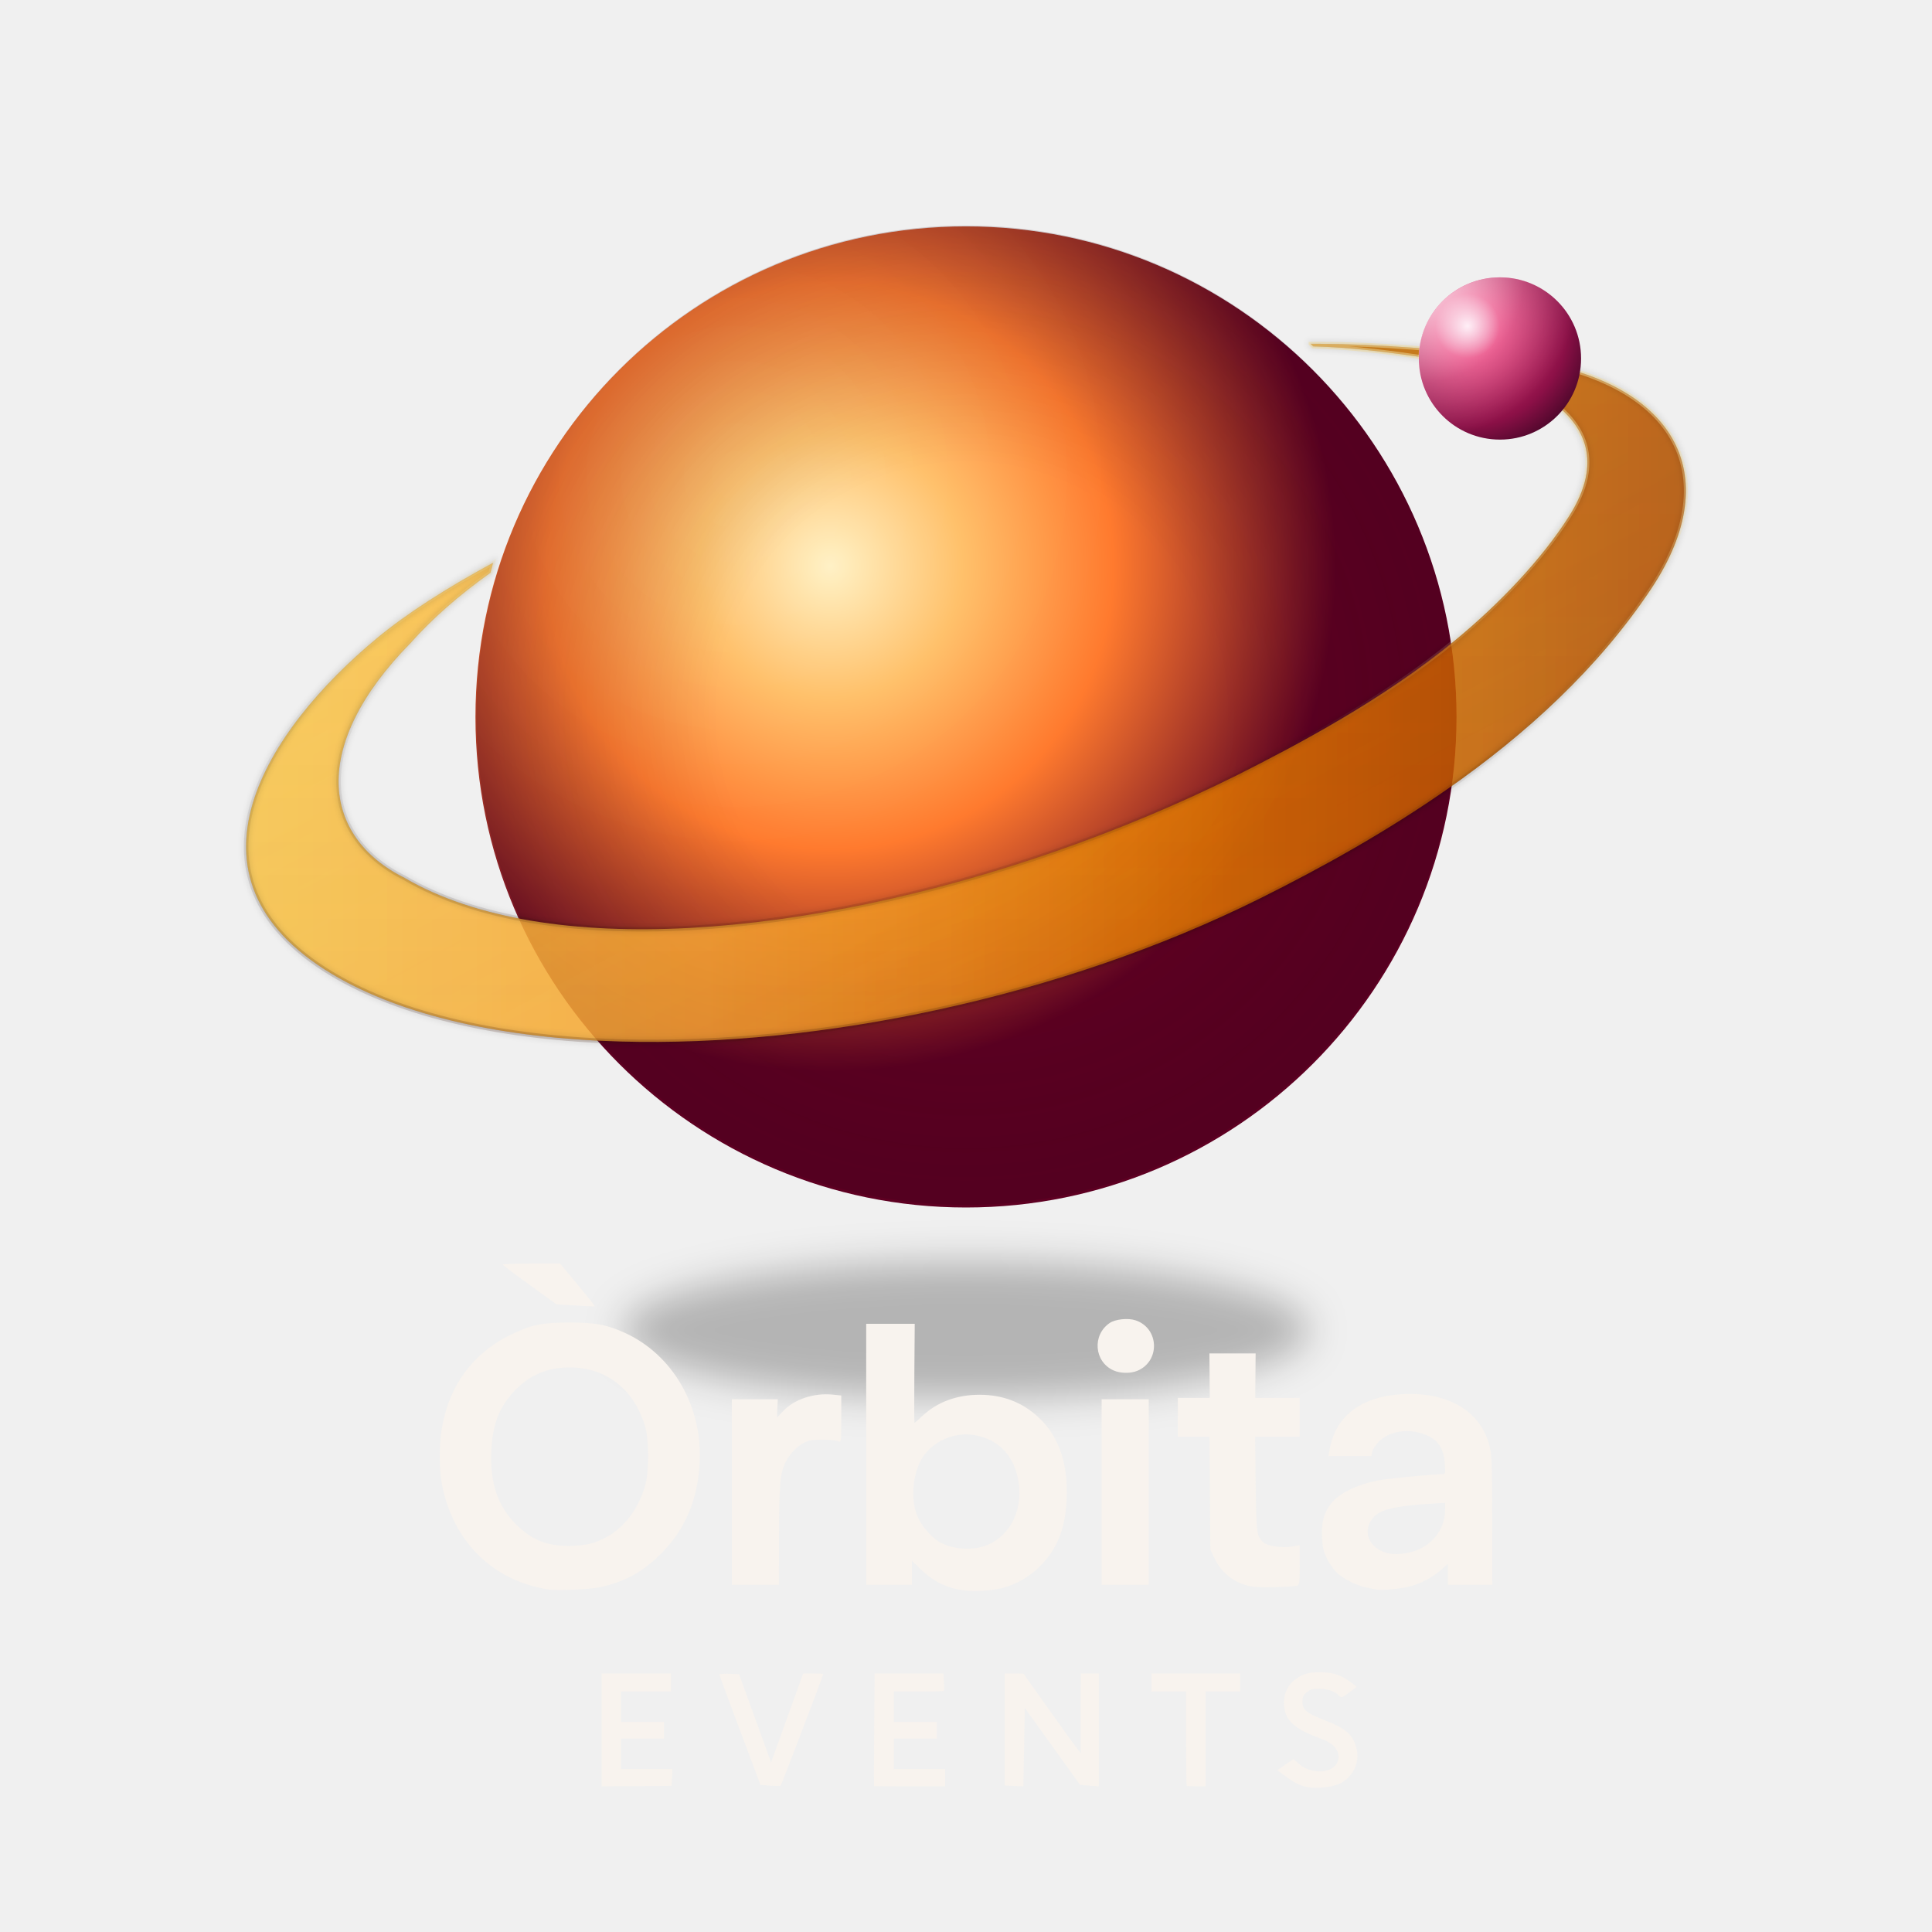
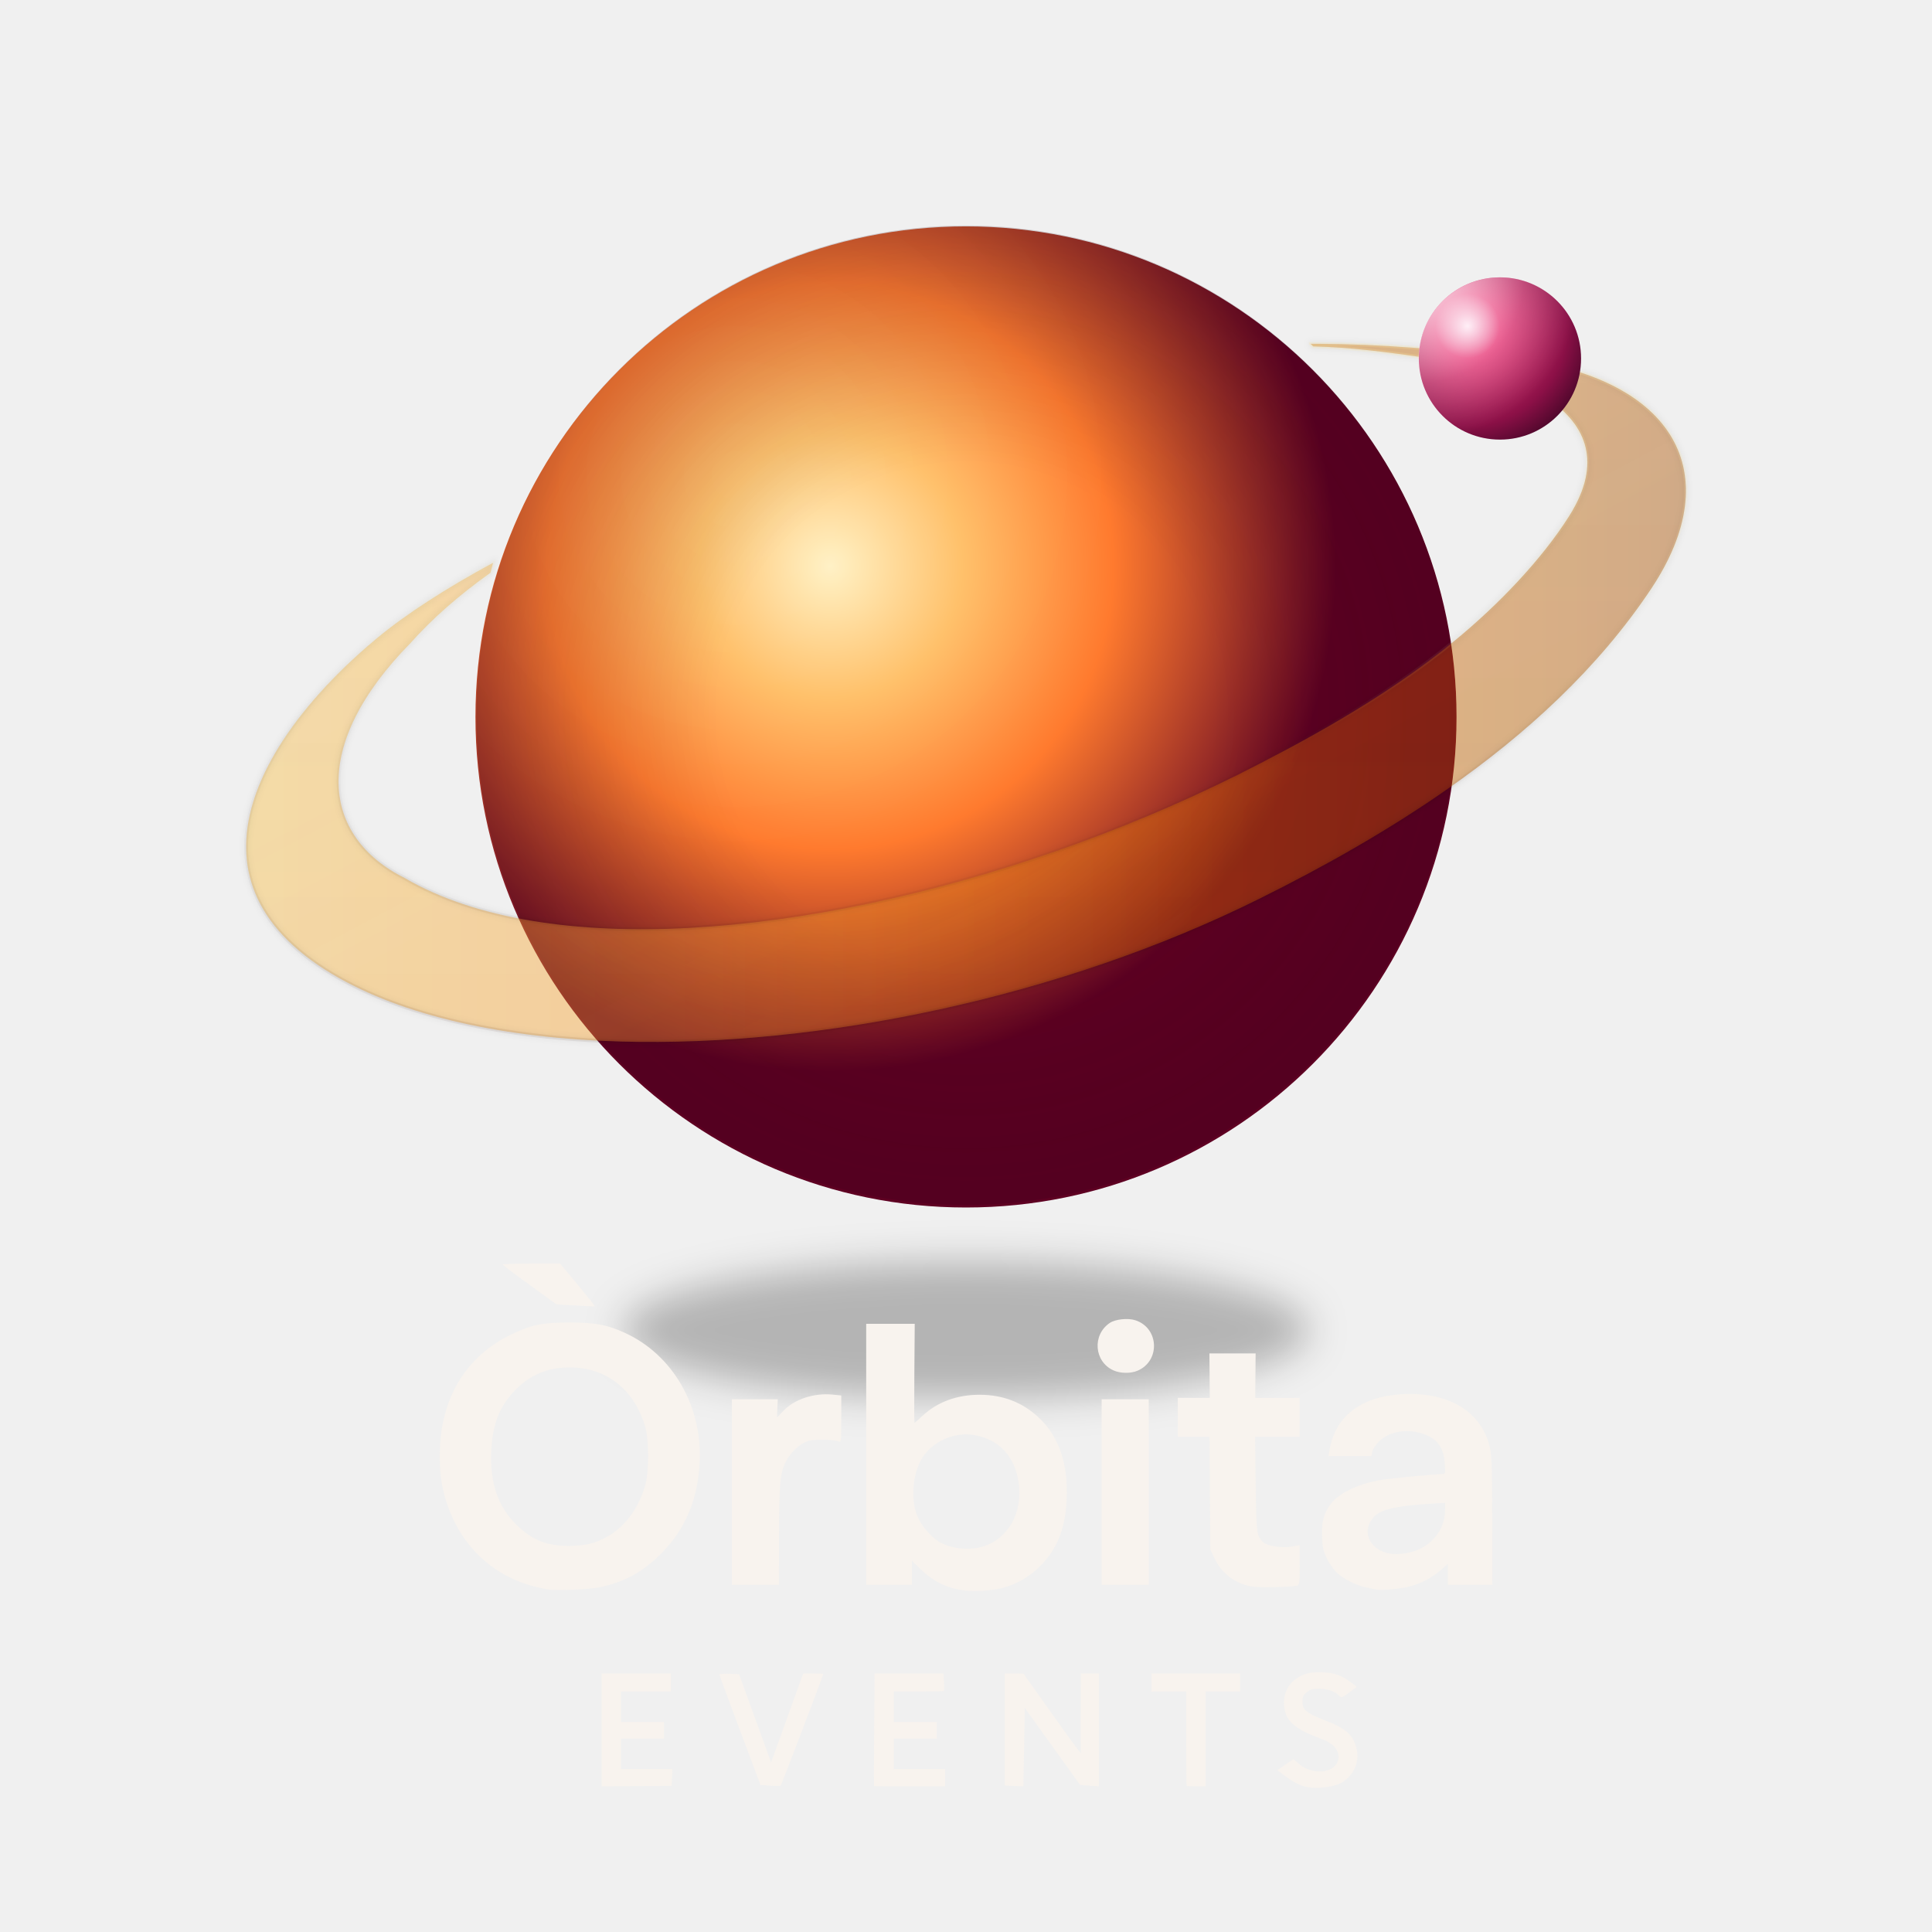
<svg xmlns="http://www.w3.org/2000/svg" xmlns:xlink="http://www.w3.org/1999/xlink" viewBox="0 0 1024 1024" width="1024" height="1024" aria-labelledby="title desc" role="img" preserveAspectRatio="xMidYMid meet" version="1.1" id="svg40">
  <defs id="defs30">
    <radialGradient id="g-planet-core" cx="440" cy="300" r="268" gradientUnits="userSpaceOnUse">
      <stop offset="0%" stop-color="#FFF1C4" id="stop1" />
      <stop offset="26%" stop-color="#FFC069" id="stop2" />
      <stop offset="56%" stop-color="#FF7A2E" id="stop3" />
      <stop offset="100%" stop-color="#5E0022" id="stop4" />
    </radialGradient>
    <radialGradient id="g-terminator" cx="612" cy="468" r="300" gradientUnits="userSpaceOnUse" gradientTransform="matrix(0.845,0,0,0.845,-5,-18)">
      <stop offset="52%" stop-color="#000" stop-opacity="0" id="stop5" />
      <stop offset="100%" stop-color="#200015" stop-opacity=".58" id="stop6" />
    </radialGradient>
    <radialGradient id="g-planet-spec" cx="390" cy="252" r="205" gradientUnits="userSpaceOnUse">
      <stop offset="0%" stop-color="#FFF" stop-opacity=".20" id="stop7" />
      <stop offset="55%" stop-color="#FFF" stop-opacity=".08" id="stop8" />
      <stop offset="100%" stop-color="#FFF" stop-opacity="0" id="stop9" />
    </radialGradient>
    <linearGradient id="grad_ring_fill" x1="90.84" y1="261.72" x2="622.2" y2="261.72" gradientTransform="scale(1.436092,0.6963345)" gradientUnits="userSpaceOnUse">
      <stop offset="0%" stop-color="#FFC24D" id="stop10" />
      <stop offset="32%" stop-color="#FFA33A" id="stop11" />
      <stop offset="66%" stop-color="#E27600" id="stop12" />
      <stop offset="100%" stop-color="#A34700" id="stop13" />
    </linearGradient>
    <linearGradient id="g-ring-bevel" x1="0%" y1="0%" x2="0%" y2="100%" gradientUnits="userSpaceOnUse" gradientTransform="rotate(-28,512,420)">
      <stop offset="0%" stop-color="#FFF6CA" stop-opacity=".65" id="stop14" />
      <stop offset="22%" stop-color="#FFE189" stop-opacity=".42" id="stop15" />
      <stop offset="55%" stop-color="#F3B350" stop-opacity=".30" id="stop16" />
      <stop offset="100%" stop-color="#552100" stop-opacity=".25" id="stop17" />
    </linearGradient>
    <linearGradient id="g-edge-top" x1="90.21" y1="259.74" x2="90.21" y2="793.44" gradientTransform="scale(1.43,0.697)" gradientUnits="userSpaceOnUse">
      <stop offset="0%" stop-color="#FFE9A6" id="stop18" />
      <stop offset="60%" stop-color="#FFE9A6" stop-opacity="0" id="stop19" />
    </linearGradient>
    <linearGradient id="g-edge-bottom" x1="90.1" y1="259.38" x2="90.1" y2="793.51" gradientTransform="scale(1.43,0.6976)" gradientUnits="userSpaceOnUse">
      <stop offset="42%" stop-color="#000" stop-opacity="0" id="stop20" />
      <stop offset="100%" stop-color="#421400" stop-opacity=".45" id="stop21" />
    </linearGradient>
    <linearGradient id="g-inner-shade" x1="90.84" y1="261.72" x2="90.84" y2="793.08" gradientTransform="scale(1.436092,0.6963345)" gradientUnits="userSpaceOnUse">
      <stop offset="0%" stop-color="#000" stop-opacity="0" id="stop22" />
      <stop offset="100%" stop-color="#732700" stop-opacity=".25" id="stop23" />
    </linearGradient>
    <path id="ring-shape" d="M694.688 182.251c.448.442.894.885 1.338 1.33 20.426.556 37.188 2.806 61.852 6.313 34.946 4.968 110.162 26.3 73.771 83.732-14.574 23.001-37.28 46.722-60.116 65.534-38.699 31.881-84.617 55.921-115.698 71.618-124.536 61.878-272.372 94.2-374.076 77.256-25.727-4.286-48.502-11.725-67.201-22.635-44.242-21.963-50.403-70.274 2.998-124.578 11.512-12.971 25.751-25.423 42.367-37.262.441-1.746.9-3.487 1.377-5.223-24.946 13.526-46.008 27.091-61.51 39.955-58.158 48.263-109.643 126.543-23.766 177.955 37.326 22.346 91.35 34.074 153.068 35.787 105.292 2.923 232.981-23.301 338.371-75.668 33.856-16.823 67.833-35.895 99.459-57.977 42.191-29.458 80.199-64.273 108.162-106.244 41.191-61.825 11.476-111.074-69.537-121.809-41.519-5.502-74.875-7.934-106.01-8.082-1.622-.008-3.238-.009-4.849-.004z" />
    <mask id="mask_outside_planet" maskUnits="userSpaceOnUse">
      <rect width="1024" height="1024" fill="#fff" id="rect23" />
      <circle cx="512" cy="380" r="260" fill="#000" id="circle23" />
    </mask>
    <filter id="f-under-blur" x="-0.007" y="-0.015" width="1.014" height="1.029">
      <feGaussianBlur stdDeviation="1.6" id="feGaussianBlur23" />
    </filter>
    <radialGradient id="g-sat-metal" cx="-17.2" cy="-17.2" r="77.4" gradientUnits="userSpaceOnUse" gradientTransform="translate(795,190)">
      <stop offset="0%" stop-color="#FFE2F1" stop-opacity=".92" id="stop24" />
      <stop offset="22%" stop-color="#E83D7A" id="stop25" />
      <stop offset="68%" stop-color="#8C1047" id="stop26" />
      <stop offset="100%" stop-color="#2A021B" id="stop27" />
    </radialGradient>
    <radialGradient id="g-sat-spec" cx="790" cy="158" r="36" gradientUnits="userSpaceOnUse" gradientTransform="matrix(2.405066,0,0,2.405066,-1148.173,-233.0068)">
      <stop offset="0%" stop-color="#FFFFFF" stop-opacity=".85" id="stop28" />
      <stop offset="65%" stop-color="#FFFFFF" stop-opacity=".18" id="stop29" />
      <stop offset="100%" stop-color="#FFFFFF" stop-opacity="0" id="stop30" />
    </radialGradient>
    <filter id="f-soft-shadow" x="-0.066" y="-0.333" width="1.132" height="1.667">
      <feGaussianBlur stdDeviation="10" id="feGaussianBlur30" />
    </filter>
  </defs>
  <ellipse cx="512" cy="705" rx="182" ry="36" fill="#000" opacity="0.25" filter="url(#f-soft-shadow)" id="ellipse30" />
  <g id="planeta">
    <circle cx="512" cy="380" r="260" fill="url(#g-planet-core)" id="circle30" />
    <circle cx="512" cy="379.093" r="259.551" fill="url(#g-terminator)" opacity="0.28" id="circle31" />
    <circle cx="512" cy="380" r="260" fill="url(#g-planet-spec)" opacity="0.22" id="circle32" />
  </g>
  <g id="anillo">
-     <use xlink:href="#ring-shape" mask="url(#mask_outside_planet)" fill="url(#grad_ring_fill)" opacity="0.28" id="use32" />
-     <use xlink:href="#ring-shape" fill="url(#grad_ring_fill)" opacity="0.82" stroke="#000" stroke-opacity="0.06" stroke-width="0.6" vector-effect="non-scaling-stroke" stroke-linejoin="round" id="use33" />
-     <use xlink:href="#ring-shape" fill="url(#g-inner-shade)" opacity="0.3" id="use34" />
-     <use xlink:href="#ring-shape" fill="url(#g-ring-bevel)" opacity="0.5" style="mix-blend-mode:overlay" id="use35" />
-     <use xlink:href="#ring-shape" fill="none" stroke="url(#g-edge-top)" stroke-width="2.1" opacity="0.55" id="use36" />
-     <use xlink:href="#ring-shape" fill="none" stroke="url(#g-edge-bottom)" stroke-width="2.4" opacity="0.42" id="use37" />
-     <use xlink:href="#ring-shape" fill="none" stroke="#000" stroke-width="3.2" opacity="0.1" filter="url(#f-under-blur)" id="use38" />
+     <use xlink:href="#ring-shape" mask="url(#mask_outside_planet)" fill="url(#grad_ring_fill)" opacity="0.12" id="use32" />
+     <use xlink:href="#ring-shape" fill="url(#grad_ring_fill)" opacity="0.35" stroke="#000" stroke-opacity="0.03" stroke-width="0.6" vector-effect="non-scaling-stroke" stroke-linejoin="round" id="use33" />
+     <use xlink:href="#ring-shape" fill="url(#g-inner-shade)" opacity="0.15" id="use34" />
+     <use xlink:href="#ring-shape" fill="url(#g-ring-bevel)" opacity="0.22" style="mix-blend-mode:overlay" id="use35" />
+     <use xlink:href="#ring-shape" fill="none" stroke="url(#g-edge-top)" stroke-width="1.8" opacity="0.25" id="use36" />
+     <use xlink:href="#ring-shape" fill="none" stroke="url(#g-edge-bottom)" stroke-width="2.0" opacity="0.18" id="use37" />
+     <use xlink:href="#ring-shape" fill="none" stroke="#000" stroke-width="2.8" opacity="0.05" filter="url(#f-under-blur)" id="use38" />
  </g>
  <g id="satelite">
    <circle r="43" cx="795" cy="190" fill="url(#g-sat-metal)" id="circle38" />
    <circle r="43.291" cx="795.12" cy="190.285" fill="url(#g-sat-spec)" id="circle39" />
  </g>
  <g id="texto" fill="#F8F3EE" stroke="none">
    <path id="logotype" d="m 692.773,947.19 c -3.905,-0.829 -6.962,-2.384 -11.843,-6.025 l -3.896,-2.906 4.112,-2.881 c 2.262,-1.584 4.242,-2.881 4.401,-2.881 0.159,0 1.383,1 2.72,2.222 5.385,4.921 14.87,5.639 19.067,1.442 4.664,-4.664 1.671,-11.387 -6.359,-14.285 -13.317,-4.807 -18.652,-8.936 -20.047,-15.514 -1.4,-6.606 0.805,-12.787 5.872,-16.457 4.098,-2.968 7.938,-3.871 14.918,-3.508 6.094,0.317 10.283,1.967 15.266,6.012 l 2.062,1.674 -4.014,3.03 c -3.523,2.66 -4.128,2.893 -4.949,1.903 -1.93,-2.326 -6.406,-3.957 -10.858,-3.957 -3.638,0 -4.759,0.321 -6.636,1.9 -1.881,1.582 -2.259,2.431 -2.259,5.073 0,4.178 2.143,5.984 11.33,9.543 11.754,4.554 15.463,7.801 17.312,15.155 1.928,7.67 -2.093,15.699 -9.448,18.862 -4.143,1.782 -12.239,2.554 -16.752,1.596 z m -373.878,-30.292 -1.4e-4,-29.913 h 18.352 18.352 v 4.771 4.771 h -13.213 -13.213 v 8.075 8.075 h 11.378 11.378 v 4.404 4.404 h -11.378 -11.378 v 8.075 8.075 h 13.615 13.615 l -0.219,4.461 -0.219,4.461 -18.535,0.126 -18.535,0.126 z m 89.258,29.546 -5.069,-0.367 -10.888,-28.996 c -5.989,-15.948 -10.892,-29.258 -10.897,-29.578 -0.004,-0.32 2.338,-0.486 5.206,-0.367 l 5.214,0.216 8.491,23.384 8.491,23.384 8.501,-23.566 8.501,-23.566 5.322,-10e-4 c 2.927,-7.4e-4 5.322,0.102 5.322,0.229 0,0.809 -22.167,58.905 -22.593,59.213 -0.291,0.21 -2.811,0.218 -5.599,0.016 z m 55.108,0.245 c -0.067,-0.067 -0.032,-13.528 0.078,-29.913 l 0.2,-29.791 h 18.27 18.27 l 0.249,4.468 c 0.137,2.457 0.111,4.604 -0.057,4.771 -0.168,0.167 -6.197,0.303 -13.397,0.303 h -13.091 v 8.075 8.075 h 11.378 11.378 v 4.404 4.404 h -11.378 -11.378 v 8.075 8.075 h 13.58 13.58 l -1.1e-4,4.588 -10e-5,4.588 h -18.78 c -10.329,0 -18.835,-0.055 -18.902,-0.122 z m 74.202,-0.095 -4.955,-0.217 v -29.696 -29.696 l 4.955,0.021 4.955,0.021 3.007,4.199 c 1.654,2.31 7.806,10.971 13.671,19.248 5.865,8.277 11.376,15.874 12.246,16.883 l 1.582,1.835 -0.1,-2.202 c -0.055,-1.211 -0.065,-10.708 -0.022,-21.104 l 0.078,-18.902 h 4.771 4.771 l 6.5e-4,29.913 6.6e-4,29.913 -4.955,-0.367 -4.955,-0.367 -14.682,-20.418 -14.682,-20.418 -0.367,20.785 -0.367,20.785 z m 91.513,-0.089 c -0.168,-0.168 -0.306,-11.482 -0.306,-25.142 v -24.836 h -9.176 -9.176 v -4.771 -4.771 h 23.49 23.49 v 4.771 4.771 h -9.176 -9.176 v 25.142 25.142 h -4.833 c -2.658,0 -4.97,-0.138 -5.138,-0.306 z M 510.853,842.937 c -9.318,-1.294 -16.33,-4.785 -23.307,-11.606 l -4.221,-4.127 v 6.4 6.4 h -12.112 -12.112 v -69.186 -69.186 h 12.864 12.864 l -0.201,26.243 c -0.111,14.434 -0.08,26.243 0.068,26.243 0.148,-1.7e-4 2.148,-1.74 4.445,-3.866 7.815,-7.235 18.226,-11.03 30.154,-10.99 12.344,0.041 22.603,3.989 31.156,11.99 10.925,10.22 15.793,24.575 14.88,43.877 -0.717,15.151 -5.062,25.927 -14.127,35.034 -5.596,5.622 -12.655,9.674 -20.164,11.574 -5.475,1.386 -14.836,1.941 -20.187,1.199 z m 9.889,-23.181 c 13.604,-4.04 21.519,-18.081 19.16,-33.993 -2.066,-13.938 -10.355,-22.829 -23.432,-25.133 -11.259,-1.983 -23.603,3.972 -28.621,13.808 -4.459,8.74 -5.054,21.543 -1.383,29.728 2.075,4.626 6.828,10.195 10.897,12.769 6.093,3.854 15.909,5.039 23.378,2.82 z m -230.109,22.702 c -26.472,-4.207 -46.057,-21.157 -54.17,-46.882 -2.781,-8.819 -3.692,-16.676 -3.26,-28.115 1.04,-27.516 14.383,-48.822 37.61,-60.056 10.958,-5.3 16.281,-6.411 30.831,-6.437 13.714,-0.024 19.963,1.121 29.352,5.378 25.812,11.704 41.66,39.473 39.789,69.719 -1.26,20.374 -8.503,36.337 -22.373,49.315 -8.782,8.217 -17.586,12.904 -29.546,15.729 -5.37,1.269 -23.335,2.126 -28.233,1.348 z m 21.587,-24.138 c 14.343,-3.381 25.519,-15.279 29.966,-31.903 1.772,-6.623 1.77,-22.753 -0.004,-29.363 -5.395,-20.107 -20.558,-32.299 -40.171,-32.299 -11.519,0 -20.726,3.77 -28.629,11.723 -8.488,8.542 -12.398,18.373 -13.018,32.736 -0.722,16.717 3.509,29.169 13.185,38.796 8.066,8.026 16.067,11.31 27.727,11.38 3.432,0.021 8.356,-0.461 10.943,-1.071 z m 417.384,24.184 c -0.807,-0.171 -3.285,-0.679 -5.505,-1.127 -5.097,-1.029 -11.668,-4.313 -15.43,-7.713 -1.599,-1.445 -3.971,-4.787 -5.271,-7.428 -2.024,-4.112 -2.406,-5.776 -2.661,-11.59 -0.341,-7.795 0.798,-12.3 4.348,-17.2 4.431,-6.117 15.242,-11.253 27.73,-13.173 5.333,-0.82 28.166,-2.982 31.571,-2.99 1.714,-0.004 1.741,-0.109 1.402,-5.396 -0.579,-9.027 -4.271,-13.803 -12.578,-16.27 -8.278,-2.458 -17.222,-0.697 -22.314,4.395 -1.77,1.77 -3.324,4.121 -3.584,5.424 l -0.46,2.3 h -11.351 -11.351 l 0.515,-3.12 c 2.959,-17.911 16.648,-28.456 38.519,-29.671 25.01,-1.389 42.519,9.5 46.655,29.014 0.802,3.782 1.037,12.419 1.046,38.461 l 0.013,33.583 h -11.745 -11.745 v -5.562 -5.562 l -3.854,3.391 c -4.559,4.011 -10.964,7.301 -17.067,8.767 -4.714,1.132 -14.467,1.979 -16.883,1.466 z m 22.269,-21.223 c 8.716,-3.911 14.067,-11.959 14.067,-21.154 v -3.642 l -7.524,0.499 c -18.735,1.242 -26.397,2.991 -30.098,6.87 -6.701,7.025 -3.173,16.717 7.041,19.342 4.362,1.121 11.627,0.278 16.513,-1.915 z m -90.886,19.054 c -8.063,-2.245 -13.934,-7.241 -17.536,-14.923 l -1.934,-4.125 -0.222,-29.913 -0.222,-29.913 h -8.404 -8.404 v -10.277 -10.277 h 8.473 8.473 l -0.1,-11.784 -0.1,-11.784 h 12.249 12.249 l -0.1,11.784 -0.1,11.784 h 11.777 11.777 v 10.277 10.277 h -11.818 -11.818 l 0.29,24.775 c 0.308,26.364 0.533,28.082 4.094,31.252 2.22,1.977 10.112,3.137 15.14,2.225 l 4.112,-0.745 v 10.44 c 0,9.238 -0.148,10.505 -1.285,11.006 -0.707,0.311 -6.074,0.672 -11.929,0.803 -7.899,0.177 -11.68,-0.051 -14.664,-0.881 z M 387.897,790.823 v -49.182 h 12.175 12.175 l -0.246,4.773 c -0.135,2.625 -0.17,4.772 -0.078,4.771 0.093,-7.3e-4 1.539,-1.488 3.213,-3.305 5.703,-6.187 16.271,-9.702 26.164,-8.703 l 4.588,0.464 v 12.456 c 0,11.579 -0.09,12.418 -1.285,11.918 -2.542,-1.065 -12.634,-1.286 -15.976,-0.35 -4.503,1.261 -9.498,5.851 -12.207,11.217 -3.002,5.948 -3.52,12.002 -3.545,41.449 l -0.02,23.674 h -12.479 -12.479 z m 195.995,0 v -49.182 h 12.479 12.479 v 49.182 49.182 h -12.479 -12.479 z m 6.209,-64.509 c -10.18,-4.624 -11.294,-18.693 -1.986,-25.071 3.015,-2.066 9.71,-2.781 13.702,-1.463 12.597,4.157 13.244,21.658 0.99,26.778 -3.627,1.515 -9.064,1.411 -12.707,-0.244 z m -288.106,-34.537 -6.99,-0.42 -10.628,-7.659 c -9.165,-6.605 -15.299,-11.191 -17.932,-13.409 -0.384,-0.323 6.304,-0.587 14.861,-0.587 h 15.558 l 7.781,9.359 c 4.28,5.148 8.433,10.268 9.23,11.378 l 1.449,2.019 -3.17,-0.131 c -1.743,-0.072 -6.315,-0.32 -10.159,-0.551 z" />
  </g>
</svg>
